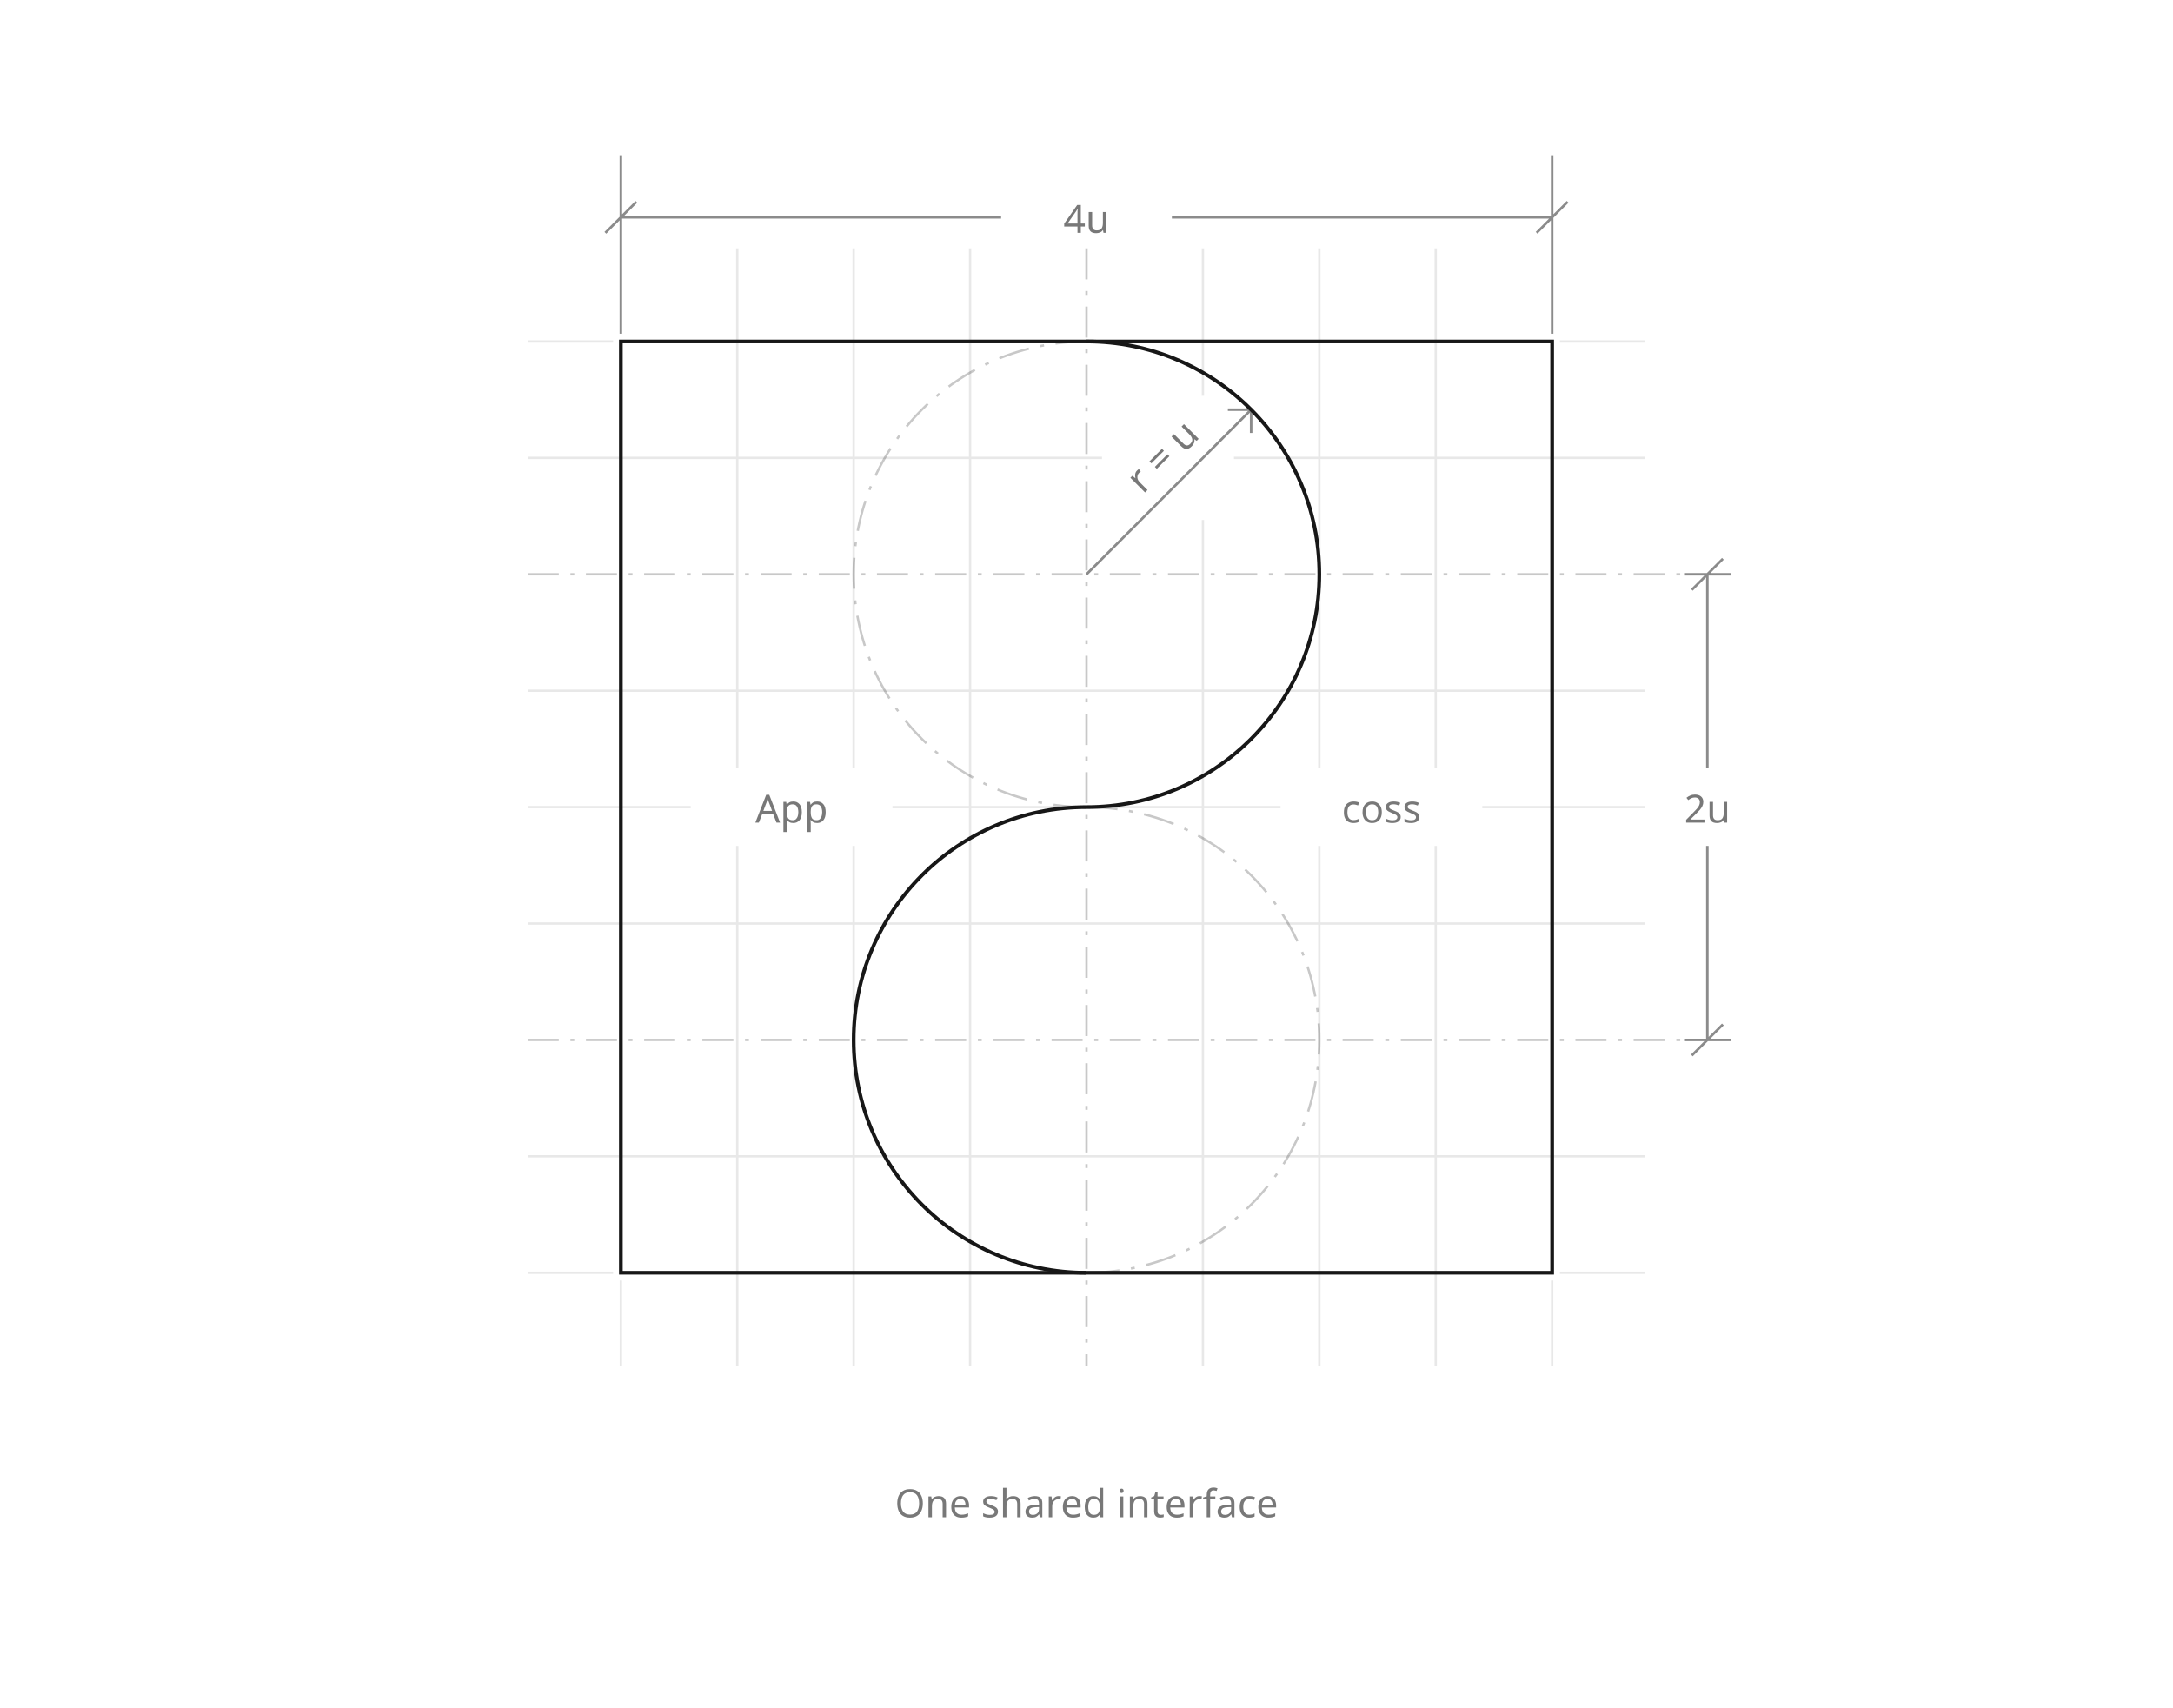
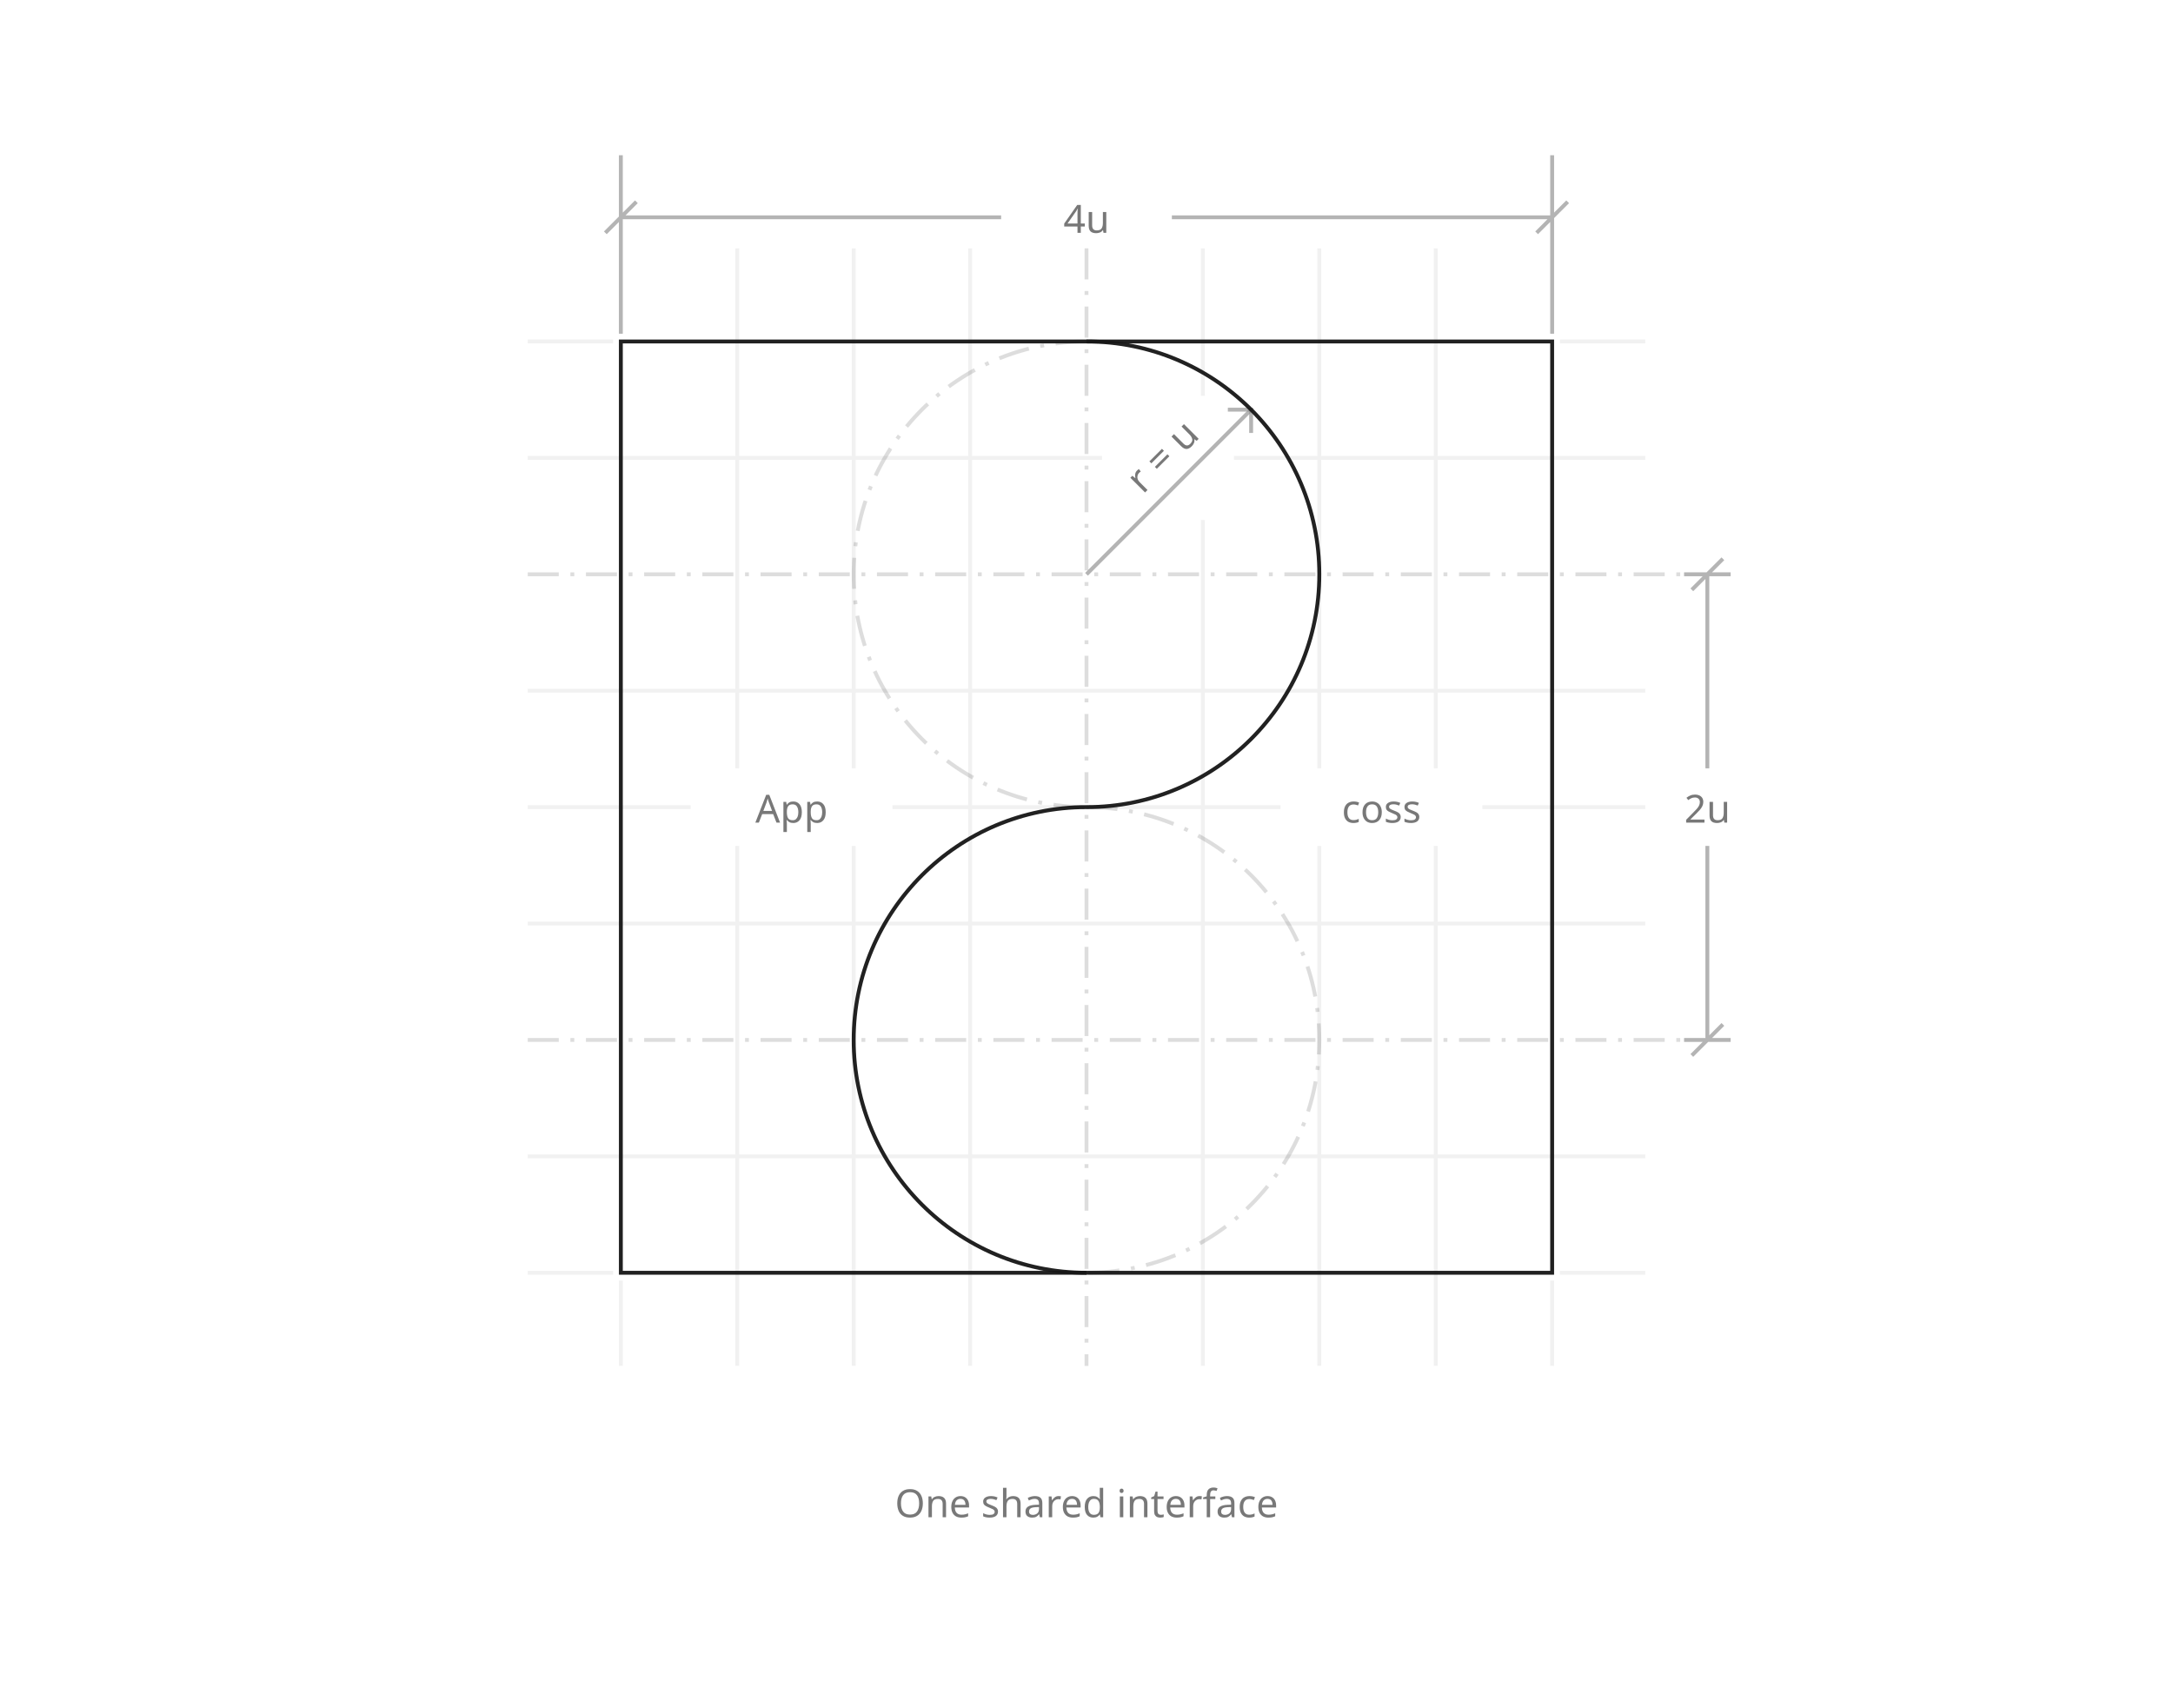
- <svg xmlns="http://www.w3.org/2000/svg" fill="none" focusable="false" stroke="#171717" stroke-width="0.8" viewBox="0 0 560 440" style="overflow:visible;font-family:Cal Sans, sans-serif;font-optical-sizing:auto;font-synthesis:none;font-variation-settings:'GEOM' 25;font-weight:400;color:#171717" width="560" height="440" role="img" aria-labelledby="cos-02-plotter-title" aria-describedby="cos-02-plotter-desc">
-   <path d="M160 330V352 M400 330V352 M190 64V198 M190 218V352 M220 64V198 M220 218V352 M250 64V352 M310 64V102 M310 134V352 M340 64V198 M340 218V352 M370 64V198 M370 218V352 M136 88H158 M402 88H424 M136 118H284 M318 118H424 M136 178H424 M136 208H178 M230 208H330 M382 208H424 M136 238H424 M136 298H424 M136 328H158 M402 328H424" opacity="0.1" stroke-width="0.6" />
-   <g opacity="0.24" stroke-dasharray="8 3 1 3" stroke-width="0.6">
+ <svg xmlns="http://www.w3.org/2000/svg" fill="none" focusable="false" stroke="#171717" stroke-width="1" stroke-opacity="0.8" viewBox="0 0 560 440" style="overflow:visible;font-family:Cal Sans, sans-serif;font-optical-sizing:auto;font-synthesis:none;font-variation-settings:'GEOM' 25;font-weight:400;color:#171717" width="560" height="440" role="img" aria-labelledby="cos-02-plotter-title" aria-describedby="cos-02-plotter-desc">
+   <path d="M160 330V352 M400 330V352 M190 64V198 M190 218V352 M220 64V198 M220 218V352 M250 64V352 M310 64V102 M310 134V352 M340 64V198 M340 218V352 M370 64V198 M370 218V352 M136 88H158 M402 88H424 M136 118H284 M318 118H424 M136 178H424 M136 208H178 M230 208H330 M382 208H424 M136 238H424 M136 298H424 M136 328H158 M402 328H424" opacity="0.1" stroke-width="1" stroke-opacity="0.6" />
+   <g opacity="0.24" stroke-dasharray="8 3 1 3" stroke-width="1" stroke-opacity="0.6">
    <path d="M280 64V352 M136 148H434 M136 268H434" />
    <path d="M280 88A60 60 0 0 0 280 208 M280 208A60 60 0 0 1 280 328" />
  </g>
-   <g stroke-width="0.95">
+   <g stroke-width="1" stroke-opacity="0.95">
    <rect height="240" width="240" x="160" y="88" />
    <path d="M280 88A60 60 0 0 1 280 208A60 60 0 0 0 280 328" />
  </g>
-   <g opacity="0.5" stroke-width="0.65">
+   <g opacity="0.5" stroke-width="1" stroke-opacity="0.65">
    <path d="M280 148 322.426 105.574" />
    <path d="M316.426 105.574H322.426V111.574" />
    <path d="M160 40V86 M400 40V86 M160 56H258 M302 56H400 m-244 4 8-8 m232 8 8-8" />
    <path d="M440 148V198 M440 218V268 M434 148h12 M434 268h12 m-10-116 8-8 m-8 128 8-8" />
  </g>
  <g fill="#171717" font-size="10" opacity="0.58" stroke="none">
    <text text-anchor="middle" x="280" y="60">4u</text>
    <text text-anchor="middle" x="440" y="212">2u</text>
    <text text-anchor="middle" transform="rotate(-45 302 120)" x="302" y="120">r = u</text>
    <text text-anchor="middle" x="204" y="212">App</text>
    <text text-anchor="middle" x="356" y="212">coss</text>
    <text text-anchor="middle" x="280" y="391">One shared interface</text>
  </g>
</svg>
